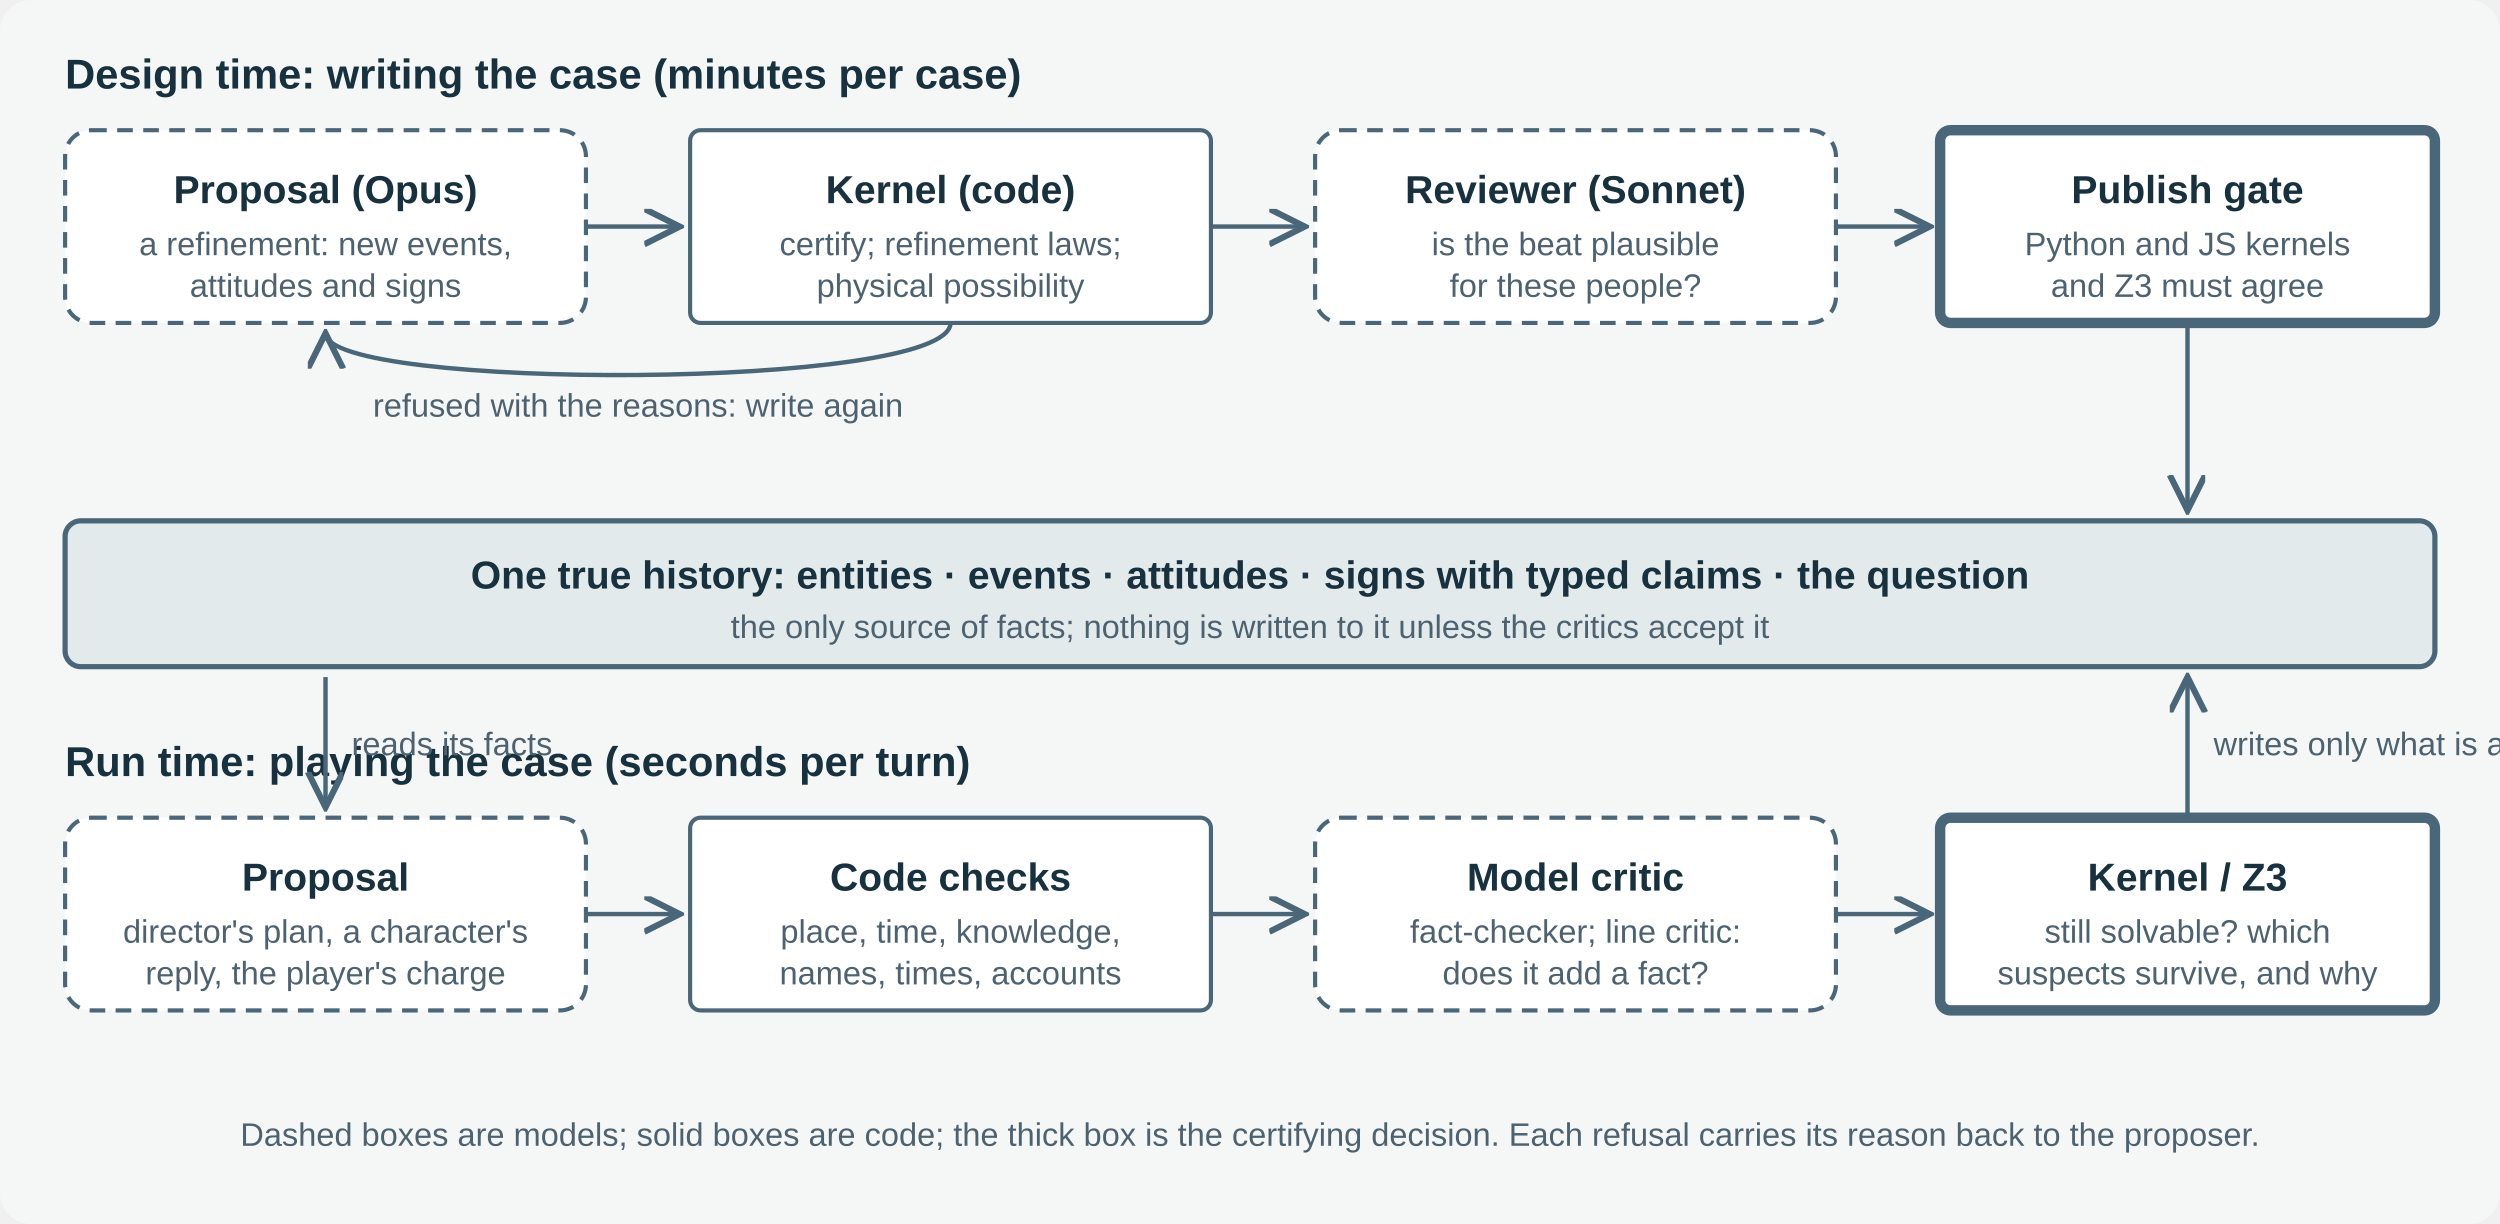
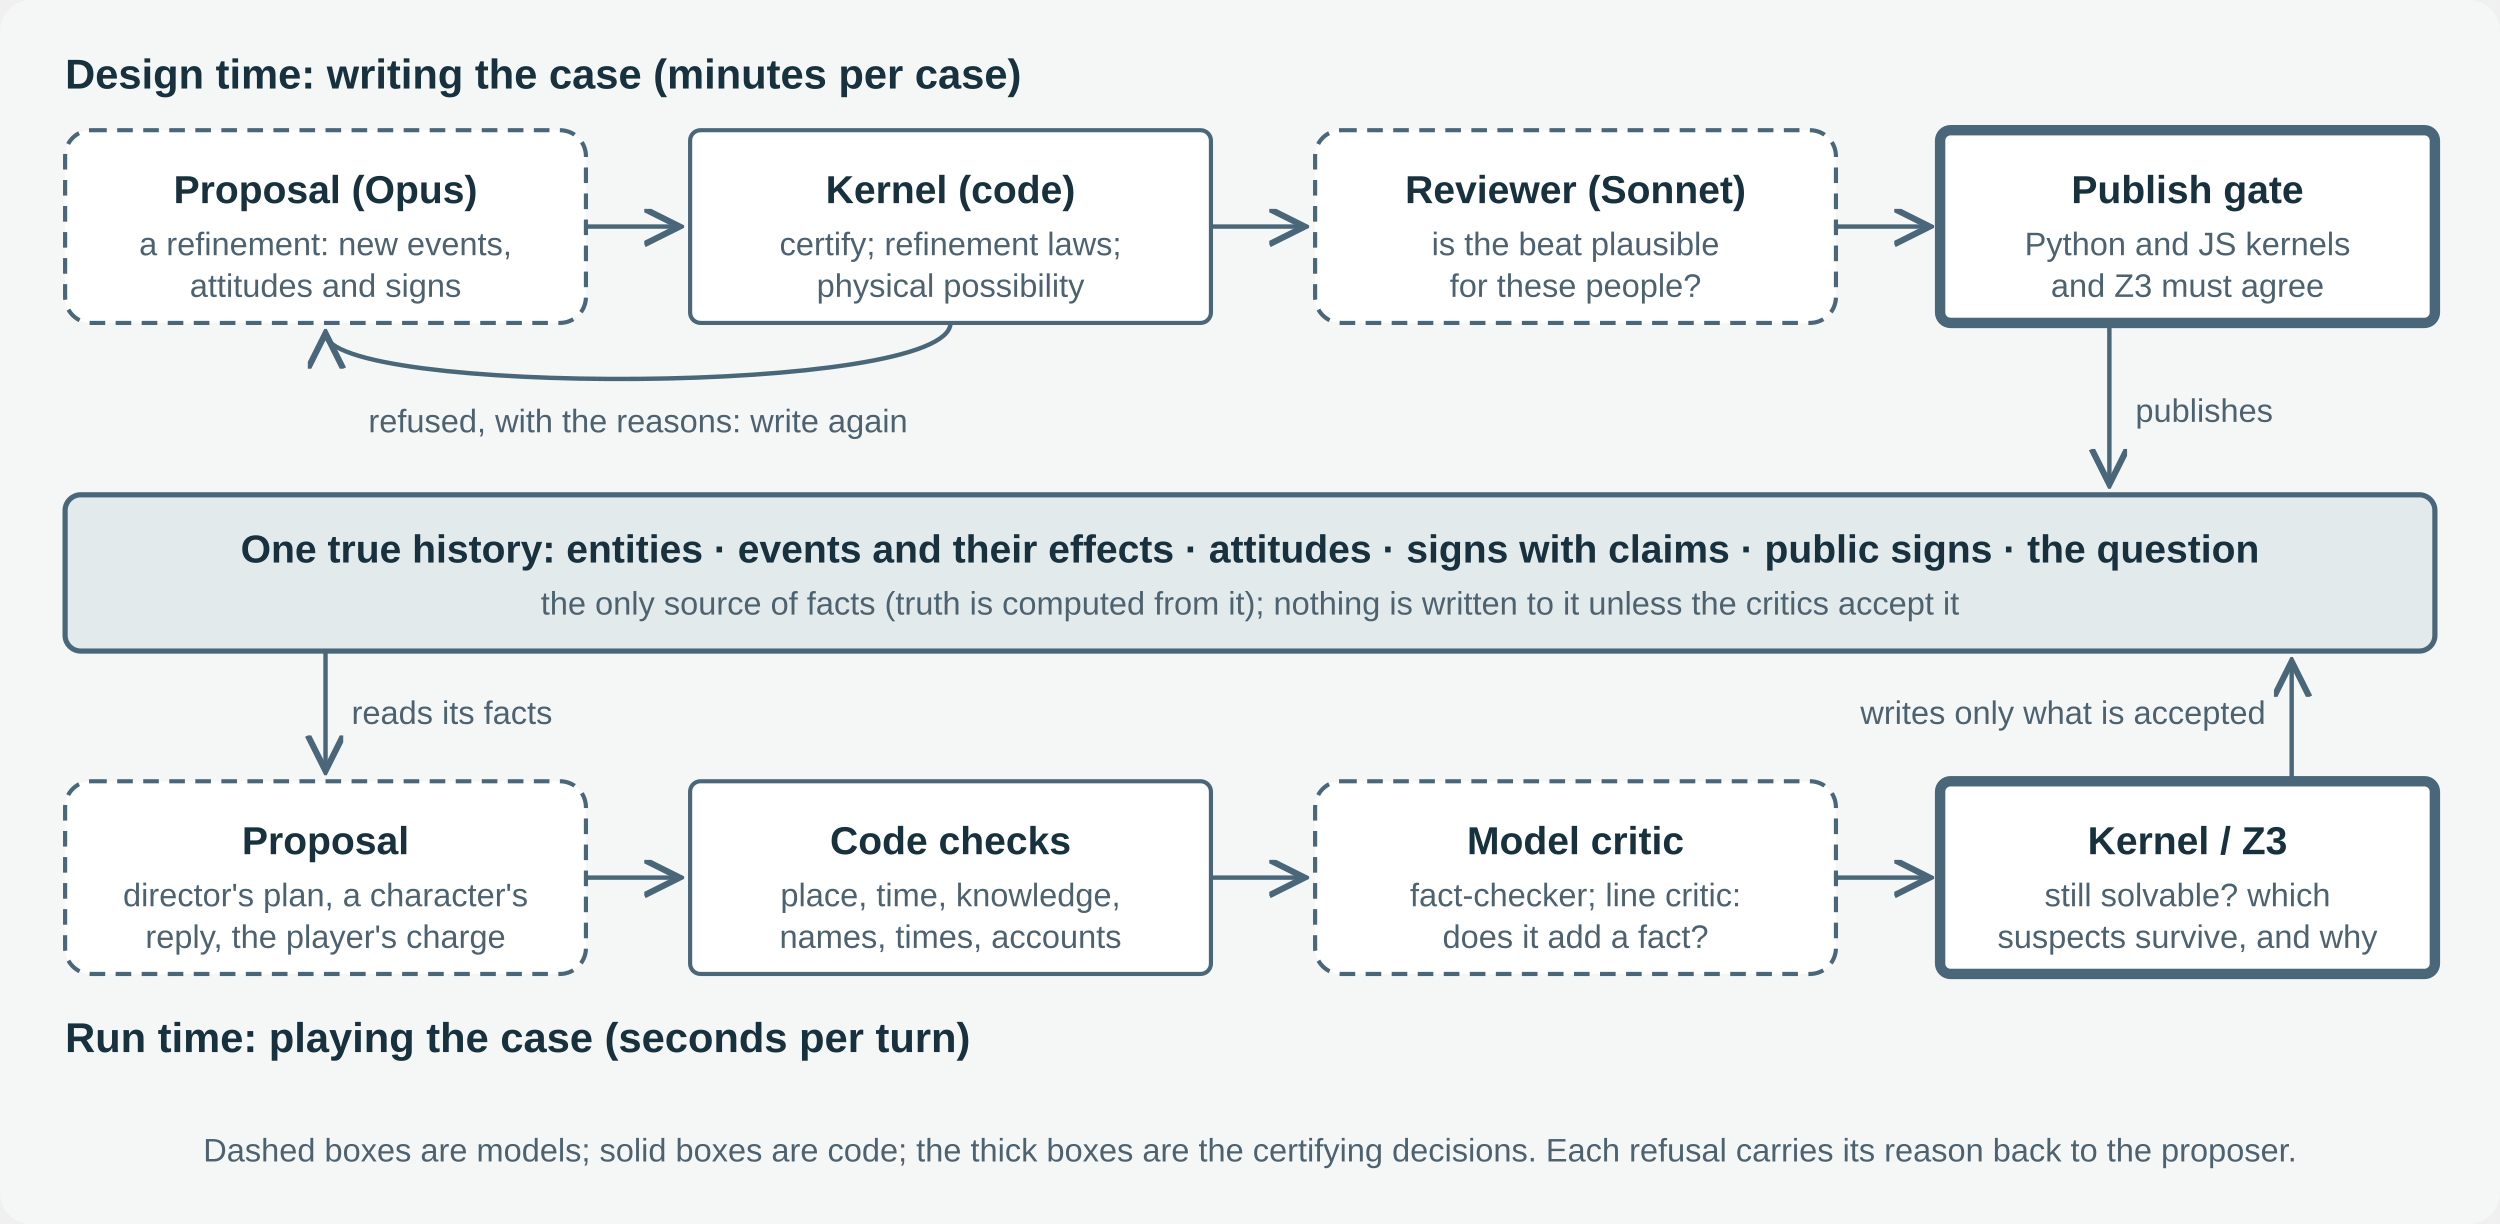
<svg xmlns="http://www.w3.org/2000/svg" viewBox="0 0 960 470" role="img" aria-labelledby="title desc">
  <defs>
    <marker id="arrow" markerWidth="9" markerHeight="9" refX="8" refY="4" orient="auto">
      <path d="M0,0 L8,4 L0,8" fill="none" stroke="#496779" stroke-width="1.4" />
    </marker>
  </defs>
  <rect width="100%" height="100%" rx="12" fill="#f5f7f7" />
  <style>text{font-family:Arial,sans-serif;fill:#17313e} .label{font-size:15px;font-weight:600} .small{font-size:12.5px;fill:#4d6270} .head{font-size:16px;font-weight:700} .prop{fill:#fff;stroke:#496779;stroke-width:1.6;stroke-dasharray:6 4} .code{fill:#fff;stroke:#496779;stroke-width:1.6} .crit{fill:#fff;stroke:#496779;stroke-width:4} .band{fill:#e3eaec;stroke:#496779;stroke-width:2} .edge{stroke:#496779;stroke-width:1.7;fill:none;marker-end:url(#arrow)}</style>
  <text x="25" y="34" class="head">Design time: writing the case (minutes per case)</text>
  <rect x="25" y="50" width="200" height="74" rx="10" class="prop" />
  <text x="125" y="78" class="label" text-anchor="middle">Proposal (Opus)</text>
  <text x="125" y="98" class="small" text-anchor="middle">a refinement: new events,</text>
  <text x="125" y="114" class="small" text-anchor="middle">attitudes and signs</text>
  <rect x="265" y="50" width="200" height="74" rx="4" class="code" />
  <text x="365" y="78" class="label" text-anchor="middle">Kernel (code)</text>
  <text x="365" y="98" class="small" text-anchor="middle">certify; refinement laws;</text>
  <text x="365" y="114" class="small" text-anchor="middle">physical possibility</text>
  <rect x="505" y="50" width="200" height="74" rx="10" class="prop" />
  <text x="605" y="78" class="label" text-anchor="middle">Reviewer (Sonnet)</text>
  <text x="605" y="98" class="small" text-anchor="middle">is the beat plausible</text>
  <text x="605" y="114" class="small" text-anchor="middle">for these people?</text>
  <rect x="745" y="50" width="190" height="74" rx="4" class="crit" />
  <text x="840" y="78" class="label" text-anchor="middle">Publish gate</text>
  <text x="840" y="98" class="small" text-anchor="middle">Python and JS kernels</text>
  <text x="840" y="114" class="small" text-anchor="middle">and Z3 must agree</text>
  <path class="edge" d="M225,87 L261,87" />
  <path class="edge" d="M465,87 L501,87" />
  <path class="edge" d="M705,87 L741,87" />
-   <path class="edge" d="M365,124 C365,150 125,150 125,128" />
-   <text x="245" y="160" class="small" text-anchor="middle">refused with the reasons: write again</text>
-   <rect x="25" y="200" width="910" height="56" rx="6" class="band" />
-   <text x="480" y="226" class="label" text-anchor="middle">One true history: entities · events · attitudes · signs with typed claims · the question</text>
-   <text x="480" y="245" class="small" text-anchor="middle">the only source of facts; nothing is written to it unless the critics accept it</text>
-   <path class="edge" d="M840,124 L840,196" />
-   <text x="25" y="298" class="head">Run time: playing the case (seconds per turn)</text>
-   <rect x="25" y="314" width="200" height="74" rx="10" class="prop" />
-   <text x="125" y="342" class="label" text-anchor="middle">Proposal</text>
-   <text x="125" y="362" class="small" text-anchor="middle">director's plan, a character's</text>
-   <text x="125" y="378" class="small" text-anchor="middle">reply, the player's charge</text>
-   <rect x="265" y="314" width="200" height="74" rx="4" class="code" />
-   <text x="365" y="342" class="label" text-anchor="middle">Code checks</text>
-   <text x="365" y="362" class="small" text-anchor="middle">place, time, knowledge,</text>
-   <text x="365" y="378" class="small" text-anchor="middle">names, times, accounts</text>
-   <rect x="505" y="314" width="200" height="74" rx="10" class="prop" />
-   <text x="605" y="342" class="label" text-anchor="middle">Model critic</text>
-   <text x="605" y="362" class="small" text-anchor="middle">fact-checker; line critic:</text>
-   <text x="605" y="378" class="small" text-anchor="middle">does it add a fact?</text>
-   <rect x="745" y="314" width="190" height="74" rx="4" class="crit" />
-   <text x="840" y="342" class="label" text-anchor="middle">Kernel / Z3</text>
-   <text x="840" y="362" class="small" text-anchor="middle">still solvable? which</text>
-   <text x="840" y="378" class="small" text-anchor="middle">suspects survive, and why</text>
-   <path class="edge" d="M225,351 L261,351" />
-   <path class="edge" d="M465,351 L501,351" />
-   <path class="edge" d="M705,351 L741,351" />
-   <path class="edge" d="M840,314 L840,260" />
-   <path class="edge" d="M125,260 L125,310" />
-   <text x="135" y="290" class="small">reads its facts</text>
-   <text x="850" y="290" class="small">writes only what is accepted</text>
-   <text x="480" y="440" class="small" text-anchor="middle">Dashed boxes are models; solid boxes are code; the thick box is the certifying decision. Each refusal carries its reason back to the proposer.</text>
+   <path class="edge" d="M365,124 C365,152 125,152 125,128" />
+   <text x="245" y="166" class="small" text-anchor="middle">refused, with the reasons: write again</text>
+   <path class="edge" d="M810,124 L810,186" />
+   <text x="820" y="162" class="small">publishes</text>
+   <rect x="25" y="190" width="910" height="60" rx="6" class="band" />
+   <text x="480" y="216" class="label" text-anchor="middle">One true history: entities · events and their effects · attitudes · signs with claims · public signs · the question</text>
+   <text x="480" y="236" class="small" text-anchor="middle">the only source of facts (truth is computed from it); nothing is written to it unless the critics accept it</text>
+   <path class="edge" d="M125,250 L125,296" />
+   <text x="135" y="278" class="small">reads its facts</text>
+   <path class="edge" d="M880,300 L880,254" />
+   <text x="870" y="278" class="small" text-anchor="end">writes only what is accepted</text>
+   <rect x="25" y="300" width="200" height="74" rx="10" class="prop" />
+   <text x="125" y="328" class="label" text-anchor="middle">Proposal</text>
+   <text x="125" y="348" class="small" text-anchor="middle">director's plan, a character's</text>
+   <text x="125" y="364" class="small" text-anchor="middle">reply, the player's charge</text>
+   <rect x="265" y="300" width="200" height="74" rx="4" class="code" />
+   <text x="365" y="328" class="label" text-anchor="middle">Code checks</text>
+   <text x="365" y="348" class="small" text-anchor="middle">place, time, knowledge,</text>
+   <text x="365" y="364" class="small" text-anchor="middle">names, times, accounts</text>
+   <rect x="505" y="300" width="200" height="74" rx="10" class="prop" />
+   <text x="605" y="328" class="label" text-anchor="middle">Model critic</text>
+   <text x="605" y="348" class="small" text-anchor="middle">fact-checker; line critic:</text>
+   <text x="605" y="364" class="small" text-anchor="middle">does it add a fact?</text>
+   <rect x="745" y="300" width="190" height="74" rx="4" class="crit" />
+   <text x="840" y="328" class="label" text-anchor="middle">Kernel / Z3</text>
+   <text x="840" y="348" class="small" text-anchor="middle">still solvable? which</text>
+   <text x="840" y="364" class="small" text-anchor="middle">suspects survive, and why</text>
+   <path class="edge" d="M225,337 L261,337" />
+   <path class="edge" d="M465,337 L501,337" />
+   <path class="edge" d="M705,337 L741,337" />
+   <text x="25" y="404" class="head">Run time: playing the case (seconds per turn)</text>
+   <text x="480" y="446" class="small" text-anchor="middle">Dashed boxes are models; solid boxes are code; the thick boxes are the certifying decisions. Each refusal carries its reason back to the proposer.</text>
</svg>
